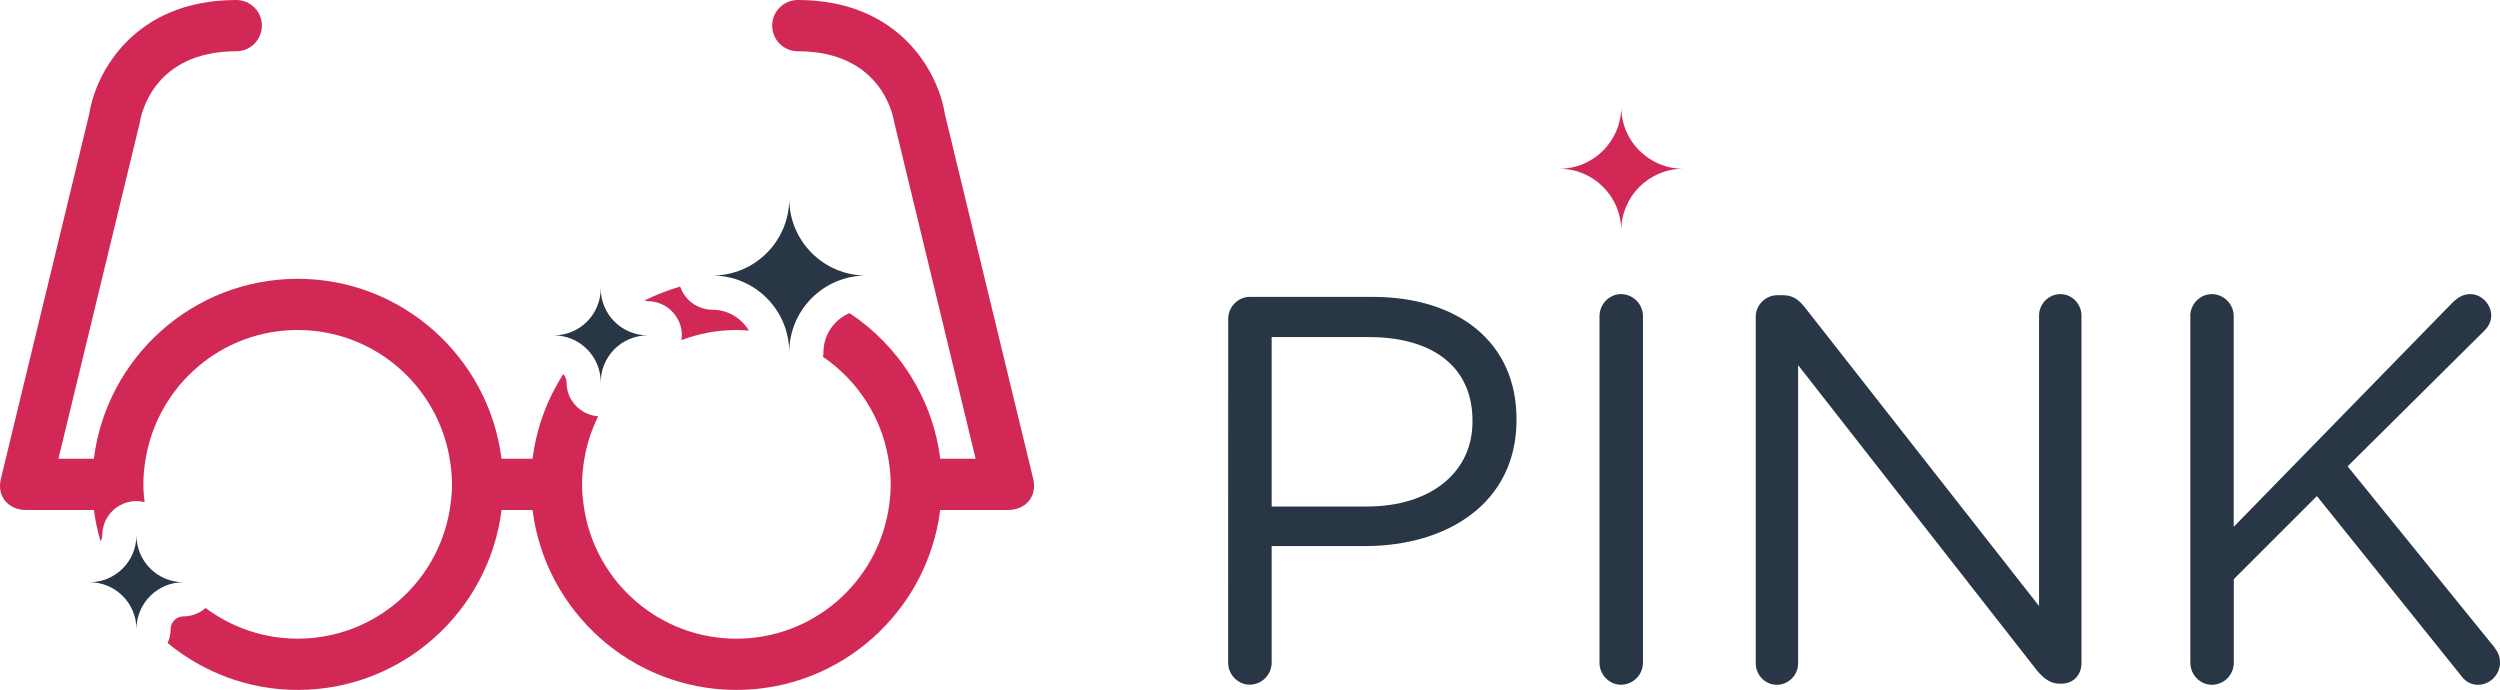
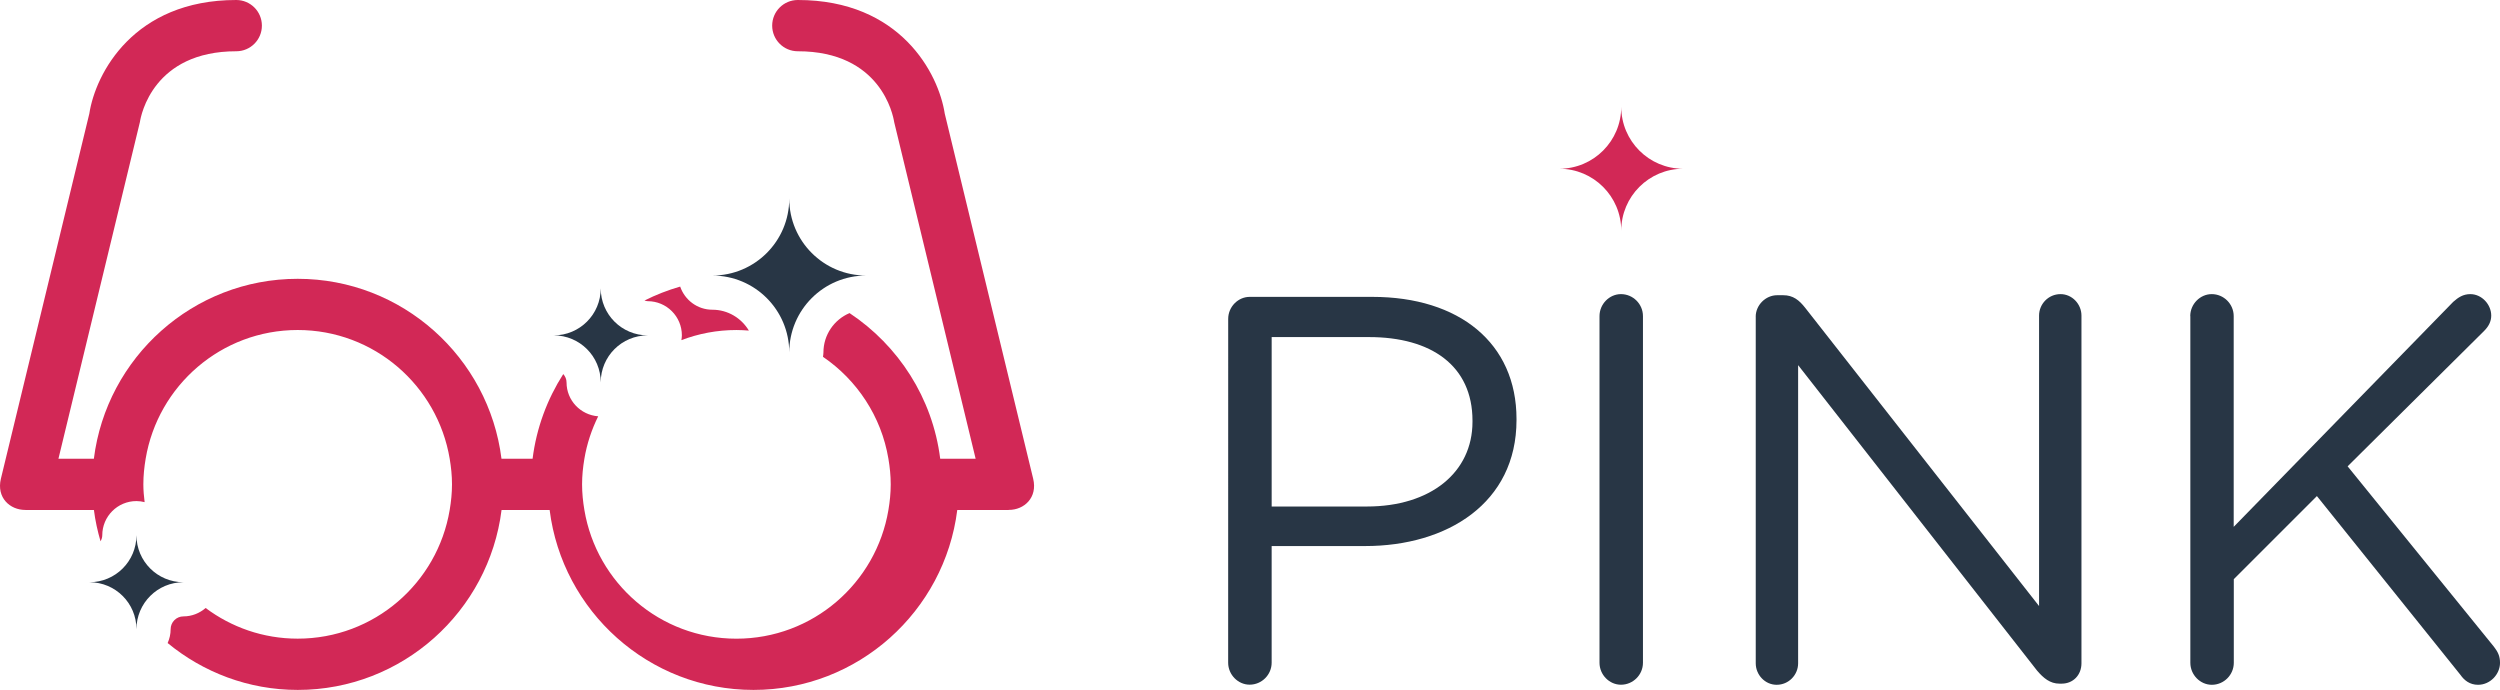
<svg xmlns="http://www.w3.org/2000/svg" version="1.1" id="Layer_2" x="0px" y="0px" width="146.3px" height="40.375px" viewBox="0 0 146.3 40.375" enable-background="new 0 0 146.3 40.375" xml:space="preserve">
  <g>
    <path fill="#283645" d="M71.874,18.661c0-0.708,0.58-1.288,1.256-1.288h7.18c5.087,0,8.436,2.704,8.436,7.146v0.063 c0,4.86-4.057,7.373-8.854,7.373h-5.475v6.825c0,0.708-0.58,1.287-1.289,1.287c-0.676,0-1.256-0.58-1.256-1.287L71.874,18.661 L71.874,18.661z M79.988,29.641c3.734,0,6.182-1.996,6.182-4.959v-0.062c0-3.221-2.414-4.894-6.053-4.894h-5.699v9.917h5.57V29.641 z" />
    <path fill="#283645" d="M93.603,18.5c0-0.708,0.579-1.288,1.255-1.288c0.709,0,1.288,0.58,1.288,1.288v20.283 c0,0.708-0.579,1.287-1.288,1.287c-0.676,0-1.255-0.579-1.255-1.287V18.5z" />
-     <path fill="#283645" d="M102.744,18.532c0-0.676,0.58-1.256,1.256-1.256h0.354c0.58,0,0.935,0.29,1.288,0.74l13.684,17.45V18.468 c0-0.676,0.547-1.256,1.256-1.256c0.676,0,1.225,0.58,1.225,1.256v20.349c0,0.677-0.48,1.19-1.158,1.19h-0.129 c-0.548,0-0.936-0.321-1.318-0.772l-13.976-17.867v17.449c0,0.677-0.547,1.257-1.257,1.257c-0.676,0-1.223-0.58-1.223-1.257V18.532 H102.744z" />
-     <path fill="#283645" d="M128.173,18.5c0-0.708,0.58-1.288,1.257-1.288c0.708,0,1.286,0.58,1.286,1.288v12.331l12.848-13.168 c0.29-0.257,0.579-0.451,0.998-0.451c0.676,0,1.225,0.612,1.225,1.256c0,0.354-0.162,0.644-0.42,0.901l-7.984,7.92l8.564,10.561 c0.225,0.291,0.354,0.547,0.354,0.936c0,0.676-0.577,1.288-1.285,1.288c-0.482,0-0.807-0.259-1.03-0.58l-8.401-10.464l-4.863,4.861 v4.895c0,0.708-0.578,1.288-1.286,1.288c-0.677,0-1.257-0.58-1.257-1.288V18.5H128.173z" />
+     <path fill="#283645" d="M102.744,18.532c0-0.676,0.58-1.256,1.256-1.256h0.354c0.58,0,0.935,0.29,1.288,0.74l13.684,17.45V18.468 c0-0.676,0.547-1.256,1.256-1.256c0.676,0,1.225,0.58,1.225,1.256v20.349c0,0.677-0.48,1.19-1.158,1.19h-0.129 c-0.548,0-0.936-0.321-1.318-0.772l-13.976-17.867v17.449c0,0.677-0.547,1.257-1.257,1.257c-0.676,0-1.223-0.58-1.223-1.257V18.532 h202.744z" />
+     <path fill="#283645" d="M128.173,18.5c0-0.708,0.58-1.288,1.257-1.288c0.708,0,1.286,0.58,1.286,1.288v12.331l12.848-13.168 c0.29-0.257,0.579-0.451,0.998-0.451c0.676,0,1.225,0.612,1.225,1.256c0,0.354-0.162,0.644-0.42,0.901l-7.984,7.92l8.564,10.561 c0.225,0.291,0.354,0.547,0.354,0.936c0,0.676-0.577,1.288-1.285,1.288c-0.482,0-0.807-0.259-1.03-0.58l-8.401-10.464l-4.863,4.861 v4.895c0,0.708-0.578,1.288-1.286,1.288c-0.677,0-1.257-0.58-1.257-1.288V18.5h228.173z" />
  </g>
  <path fill="#D22856" d="M98.498,9.875c-2.002,0-3.623-1.623-3.623-3.624c0,2.001-1.623,3.624-3.625,3.624 c2.002,0,3.625,1.623,3.625,3.624C94.875,11.498,96.496,9.875,98.498,9.875z" />
  <g>
    <path fill="#D22856" d="M43.094,19.313c0.246,0,0.489,0.014,0.73,0.033c-0.437-0.728-1.227-1.221-2.136-1.221 c-0.877,0-1.614-0.568-1.884-1.354c-0.727,0.208-1.425,0.482-2.089,0.816c0.062,0.017,0.122,0.038,0.188,0.038c1.104,0,2,0.896,2,2 c0,0.096-0.015,0.188-0.028,0.281C40.875,19.524,41.959,19.313,43.094,19.313z" />
-     <path fill="#D22856" d="M60.462,28.016c-0.002-0.009-5.175-21.365-5.175-21.365C54.926,4.303,52.694,0,46.688,0 c-0.829,0-1.5,0.671-1.5,1.5s0.671,1.5,1.5,1.5c4.856,0,5.575,3.729,5.639,4.143l4.767,19.701h-2.073 c-0.445-3.557-2.453-6.628-5.305-8.522c-0.897,0.379-1.529,1.269-1.529,2.303c0,0.088-0.015,0.171-0.026,0.256 c1.991,1.358,3.415,3.489,3.829,5.965c0.082,0.488,0.135,0.987,0.135,1.5c0,0.512-0.053,1.012-0.135,1.5 c-0.716,4.271-4.421,7.53-8.896,7.53c-4.475,0-8.181-3.259-8.896-7.53c-0.082-0.488-0.135-0.988-0.135-1.5 c0-0.513,0.053-1.012,0.135-1.5c0.147-0.879,0.427-1.712,0.808-2.484c-1.034-0.077-1.852-0.932-1.852-1.984 c0-0.189-0.077-0.357-0.192-0.488c-0.938,1.469-1.569,3.149-1.795,4.957h-1.82c-0.741-5.927-5.802-10.531-11.927-10.531 S6.235,20.917,5.493,26.844H3.42L8.187,7.143C8.25,6.729,8.97,3,13.826,3c0.829,0,1.5-0.671,1.5-1.5S14.655,0,13.826,0 C7.82,0,5.588,4.303,5.227,6.651c0,0-5.173,21.356-5.175,21.365c-0.266,1.109,0.531,1.826,1.426,1.826 c0.012,0,0.023,0.004,0.036,0.004h3.982c0.079,0.629,0.215,1.237,0.387,1.831c0.059-0.106,0.102-0.224,0.102-0.354 c0-1.104,0.896-2,2-2c0.166,0,0.324,0.024,0.478,0.062c-0.043-0.343-0.074-0.688-0.074-1.042c0-0.512,0.053-1.011,0.135-1.5 c0.715-4.271,4.421-7.531,8.896-7.531s8.18,3.26,8.896,7.531c0.082,0.489,0.135,0.988,0.135,1.5s-0.053,1.012-0.135,1.5 c-0.715,4.272-4.421,7.531-8.896,7.531c-2.022,0-3.883-0.67-5.386-1.794c-0.35,0.302-0.8,0.491-1.299,0.491 c-0.413,0-0.749,0.336-0.749,0.748c0,0.289-0.065,0.563-0.176,0.812c2.075,1.708,4.722,2.743,7.614,2.743 c6.125,0,11.185-4.604,11.927-10.529h1.814c0.742,5.926,5.802,10.529,11.927,10.529s11.186-4.604,11.927-10.529H59 c0.012,0,0.023-0.005,0.036-0.005C59.931,29.842,60.728,29.125,60.462,28.016z" />
+     <path fill="#D22856" d="M60.462,28.016c-0.002-0.009-5.175-21.365-5.175-21.365C54.926,4.303,52.694,0,46.688,0 c-0.829,0-1.5,0.671-1.5,1.5s0.671,1.5,1.5,1.5c4.856,0,5.575,3.729,5.639,4.143l4.767,19.701h-2.073 c-0.445-3.557-2.453-6.628-5.305-8.522c-0.897,0.379-1.529,1.269-1.529,2.303c0,0.088-0.015,0.171-0.026,0.256 c1.991,1.358,3.415,3.489,3.829,5.965c0.082,0.488,0.135,0.987,0.135,1.5c0,0.512-0.053,1.012-0.135,1.5 c-0.716,4.271-4.421,7.53-8.896,7.53c-4.475,0-8.181-3.259-8.896-7.53c-0.082-0.488-0.135-0.988-0.135-1.5 c0-0.513,0.053-1.012,0.135-1.5c0.147-0.879,0.427-1.712,0.808-2.484c-1.034-0.077-1.852-0.932-1.852-1.984 c0-0.189-0.077-0.357-0.192-0.488c-0.938,1.469-1.569,3.149-1.795,4.957h-1.82c-0.741-5.927-5.802-10.531-11.927-10.531 S6.235,20.917,5.493,26.844H3.42L8.187,7.143C8.25,6.729,8.97,3,13.826,3c0.829,0,1.5-0.671,1.5-1.5S14.655,0,13.826,0 C7.82,0,5.588,4.303,5.227,6.651c0,0-5.173,21.356-5.175,21.365c-0.266,1.109,0.531,1.826,1.426,1.826 c0.012,0,0.023,0.004,0.036,0.004h3.982c0.079,0.629,0.215,1.237,0.387,1.831c0.059-0.106,0.102-0.224,0.102-0.354 c0-1.104,0.896-2,2-2c0.166,0,0.324,0.024,0.478,0.062c-0.043-0.343-0.074-0.688-0.074-1.042c0-0.512,0.053-1.011,0.135-1.5 c0.715-4.271,4.421-7.531,8.896-7.531s8.18,3.26,8.896,7.531c0.082,0.489,0.135,0.988,0.135,1.5s-0.053,1.012-0.135,1.5 c-0.715,4.272-4.421,7.531-8.896,7.531c-2.022,0-3.883-0.67-5.386-1.794c-0.35,0.302-0.8,0.491-1.299,0.491 c-0.413,0-0.749,0.336-0.749,0.748c0,0.289-0.065,0.563-0.176,0.812c2.075,1.708,4.722,2.743,7.614,2.743 c6.125,0,11.185-4.604,11.927-10.529h2.814c0.742,5.926,5.802,10.529,11.927,10.529s11.186-4.604,11.927-10.529H59 c0.012,0,0.023-0.005,0.036-0.005C59.931,29.842,60.728,29.125,60.462,28.016z" />
  </g>
  <g>
    <g>
      <path fill="#283645" d="M50.686,16.125c-2.485,0-4.499-2.014-4.499-4.499c0,2.485-2.014,4.499-4.499,4.499 c2.485,0,4.499,2.014,4.499,4.499C46.187,18.139,48.2,16.125,50.686,16.125z" />
    </g>
  </g>
  <g>
    <g>
      <path fill="#283645" d="M37.904,19.626c-1.519,0-2.749-1.23-2.749-2.749c0,1.519-1.23,2.749-2.749,2.749 c1.519,0,2.749,1.229,2.749,2.749C35.155,20.855,36.386,19.626,37.904,19.626z" />
    </g>
  </g>
  <g>
    <g>
      <path fill="#283645" d="M10.734,34.072c-1.519,0-2.749-1.23-2.749-2.75c0,1.52-1.23,2.75-2.749,2.75 c1.519,0,2.749,1.229,2.749,2.748C7.985,35.303,9.215,34.072,10.734,34.072z" />
    </g>
  </g>
</svg>
